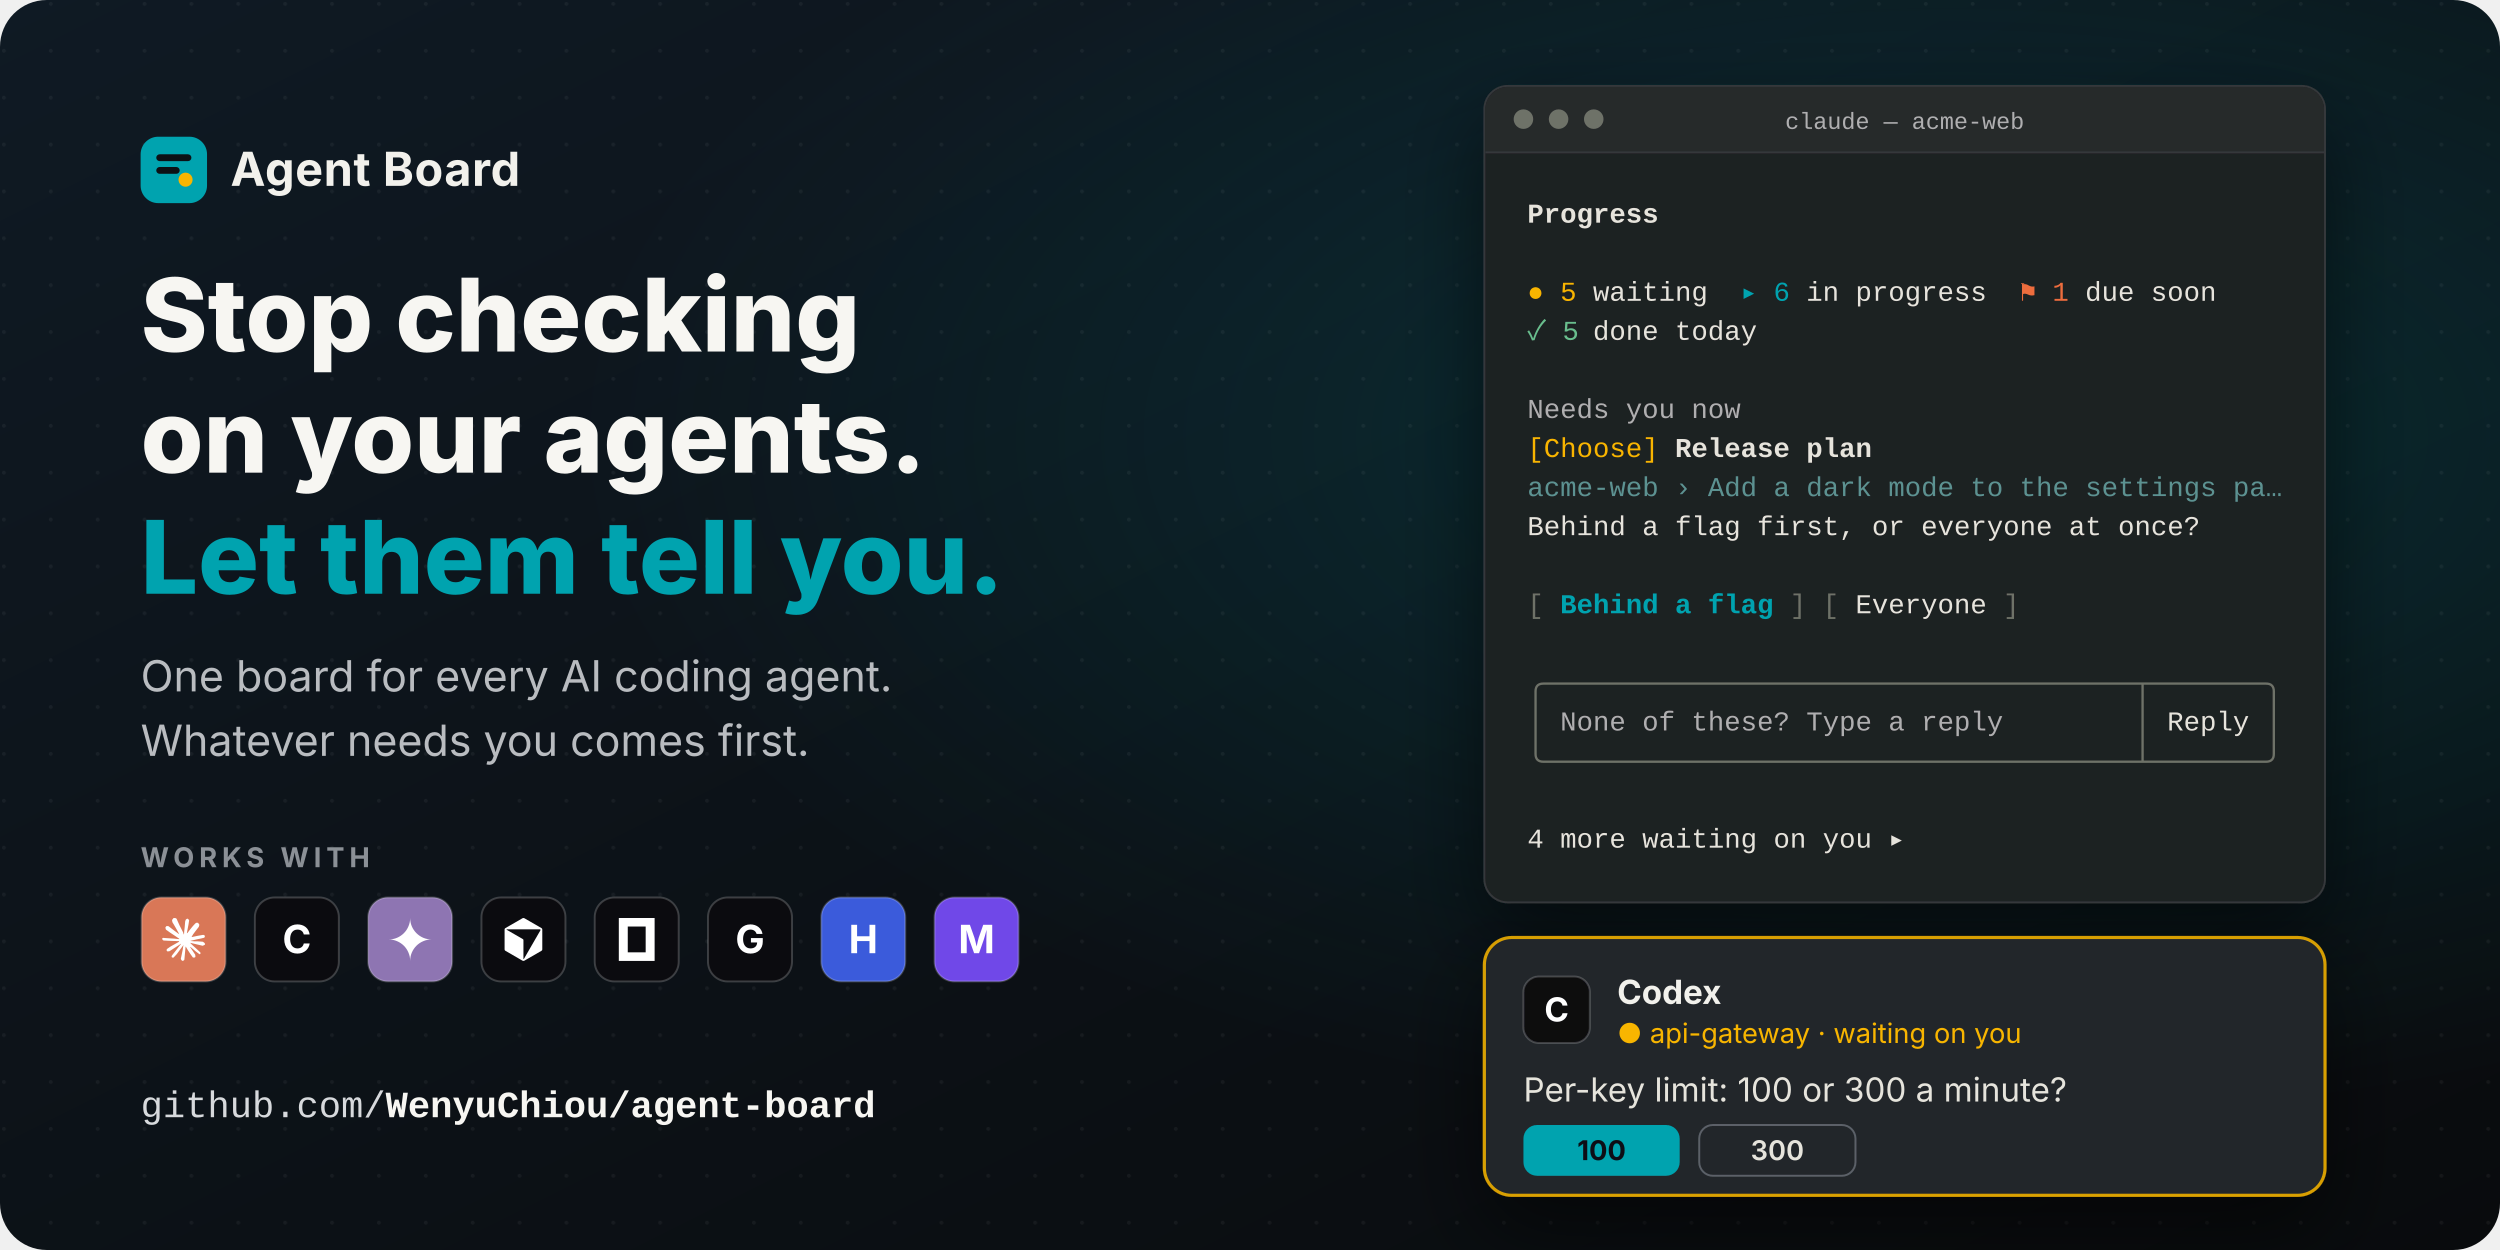
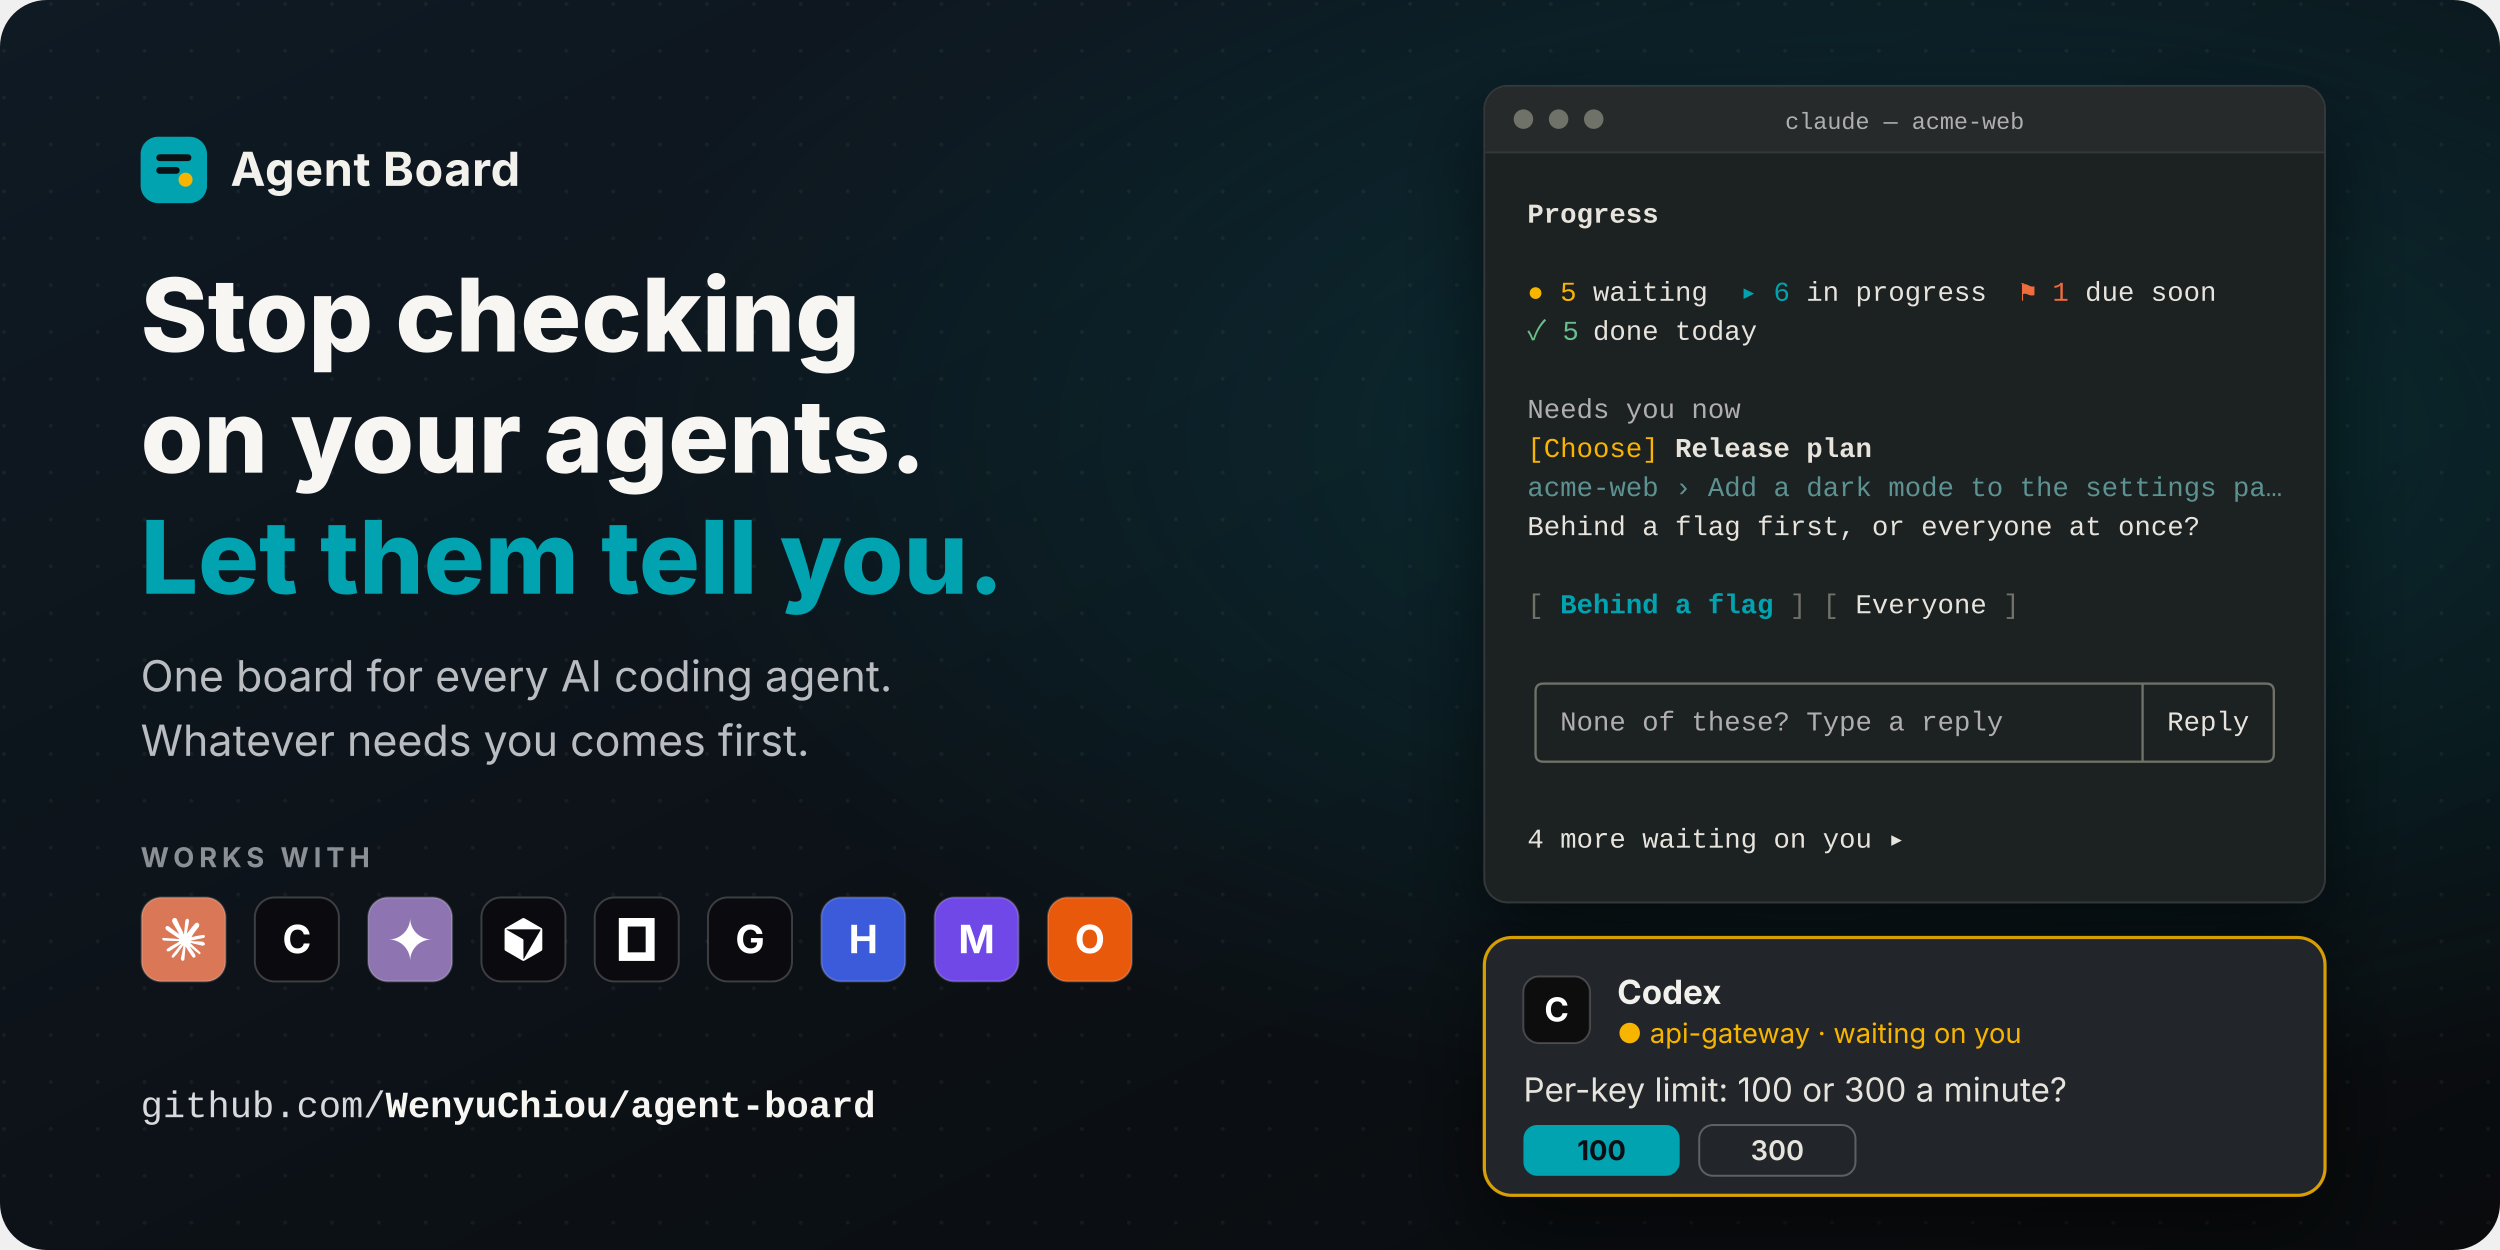
<svg xmlns="http://www.w3.org/2000/svg" width="1280" height="640" viewBox="0 0 1280 640" role="img" aria-label="Agent Board: Stop checking on your agents. Let them tell you.">
  <defs>
    <linearGradient id="sky" x1="0" y1="0" x2="1" y2="1">
      <stop offset="0" stop-color="#0f1a24" />
      <stop offset="0.55" stop-color="#0c1116" />
      <stop offset="1" stop-color="#090b0d" />
    </linearGradient>
    <radialGradient id="glow" cx="0.78" cy="0.35" r="0.55">
      <stop offset="0" stop-color="#00A3AF" stop-opacity="0.2" />
      <stop offset="1" stop-color="#00A3AF" stop-opacity="0" />
    </radialGradient>
    <pattern id="dots" width="24" height="24" patternUnits="userSpaceOnUse">
      <circle cx="2" cy="2" r="1" fill="#fff" fill-opacity="0.05" />
    </pattern>
    <filter id="lift" x="-20%" y="-20%" width="140%" height="160%">
      <feDropShadow dx="0" dy="18" stdDeviation="22" flood-color="#000" flood-opacity="0.55" />
    </filter>
    <clipPath id="edge">
      <rect width="1280" height="640" rx="24" />
    </clipPath>
  </defs>
  <g clip-path="url(#edge)" font-family="-apple-system, BlinkMacSystemFont, 'Segoe UI', 'Noto Sans TC', 'Noto Sans SC', 'PingFang TC', 'Microsoft JhengHei', 'Microsoft YaHei', sans-serif">
    <rect width="1280" height="640" fill="url(#sky)" />
    <rect width="1280" height="640" fill="url(#glow)" />
    <rect width="1280" height="640" fill="url(#dots)" />
    <g transform="translate(72 70) scale(1)">
      <rect width="34" height="34" rx="9" fill="#00A3AF" />
      <rect x="8" y="9" width="18" height="3.5" rx="1.75" fill="#0c1116" />
      <rect x="8" y="15.5" width="12" height="3.5" rx="1.75" fill="#0c1116" />
      <circle cx="23" cy="22" r="3.6" fill="#F8B500" />
    </g>
    <text x="118" y="95.16" font-family="-apple-system, BlinkMacSystemFont, 'Segoe UI', 'Noto Sans TC', 'Noto Sans SC', 'PingFang TC', 'Microsoft JhengHei', 'Microsoft YaHei', sans-serif" font-size="24" font-weight="700" fill="#f2f1ec" letter-spacing="0.3">Agent Board</text>
    <text x="72" y="180" font-size="52" font-weight="800" fill="#f7f6f2">Stop checking</text>
    <text x="72" y="242" font-size="52" font-weight="800" fill="#f7f6f2">on your agents.</text>
    <text x="72" y="304" font-size="52" font-weight="800" fill="#00A3AF">Let them tell you.</text>
    <text x="72" y="354" font-size="22" fill="#b9bcc0">One board for every AI coding agent.</text>
    <text x="72" y="387" font-size="22" fill="#b9bcc0">Whatever needs you comes first.</text>
    <text x="72" y="444" font-size="14" font-weight="700" letter-spacing="2.5" fill="#8b9096">WORKS WITH</text>
    <rect x="72.5" y="459.5" width="43" height="43" rx="10.12" fill="#D97757" stroke="#fff" stroke-opacity="0.2" />
    <path transform="translate(83 470) scale(0.9166667)" fill="#fff" d="m4.714 15.956 4.717-2.647.079-.231-.079-.128h-.231l-.789-.049-2.696-.073-2.337-.097-2.265-.121-.571-.121-.534-.704.055-.352.48-.322.686.061 1.518.103 2.277.158 1.651.097 2.447.255h.389l.055-.158-.134-.097-.103-.097L6.973 9.836l-2.55-1.688-1.336-.971-.723-.492-.364-.461-.158-1.008.656-.723.88.061.225.061.892.686 1.906 1.475 2.489 1.834.364.303.146-.103.018-.073-.164-.273-1.354-2.447-1.445-2.489-.643-1.032-.17-.619c-.061-.255-.103-.467-.103-.729L6.287.134 6.7 0l.996.134.419.364.619 1.415 1.002 2.228 1.554 3.03.455.898.243.832.091.255h.158v-.146l.128-1.706.237-2.095.231-2.696.079-.759.376-.911.747-.492.583.279.48.686-.067.443-.285 1.852-.559 2.902-.364 1.943h.212l.243-.243.984-1.305 1.651-2.064.729-.82.85-.905.546-.431h1.032l.759 1.129-.34 1.166-1.062 1.348-.88 1.141-1.263 1.7-.789 1.36.073.109.188-.018 2.853-.607 1.542-.279 1.84-.316.832.389.091.395-.328.807-1.967.486-2.307.461-3.436.814-.043.03.049.061 1.548.146.662.036h1.621l3.018.225.789.522.474.638-.079.486-1.214.619-1.639-.389-3.825-.911-1.311-.328h-.182v.109l1.093 1.069 2.003 1.809 2.507 2.331.128.577-.322.455-.34-.049-2.204-1.657-.85-.747-1.925-1.621h-.128v.17l.443.65 2.344 3.521.121 1.081-.17.352-.607.212-.668-.121-1.372-1.925L14.38 17.959l-1.141-1.943-.14.079-.674 7.255-.316.37-.729.279-.607-.461-.322-.747.322-1.475.389-1.925.316-1.53.285-1.9.17-.631-.012-.043-.14.018-1.433 1.967-2.18 2.945-1.724 1.846-.413.164-.716-.37.067-.662.401-.589 2.386-3.036 1.439-1.882.929-1.087-.006-.158h-.055l-6.338 4.116-1.129.146-.486-.455.061-.747.231-.243 1.906-1.311Z" />
    <rect x="130.5" y="459.5" width="43" height="43" rx="10.12" fill="#0B0B0F" stroke="#fff" stroke-opacity="0.2" />
    <text x="152" y="488.04" text-anchor="middle" font-family="-apple-system, BlinkMacSystemFont, 'Segoe UI', 'Noto Sans TC', 'Noto Sans SC', 'PingFang TC', 'Microsoft JhengHei', 'Microsoft YaHei', sans-serif" font-size="20" font-weight="700" fill="#fff">C</text>
    <rect x="188.5" y="459.5" width="43" height="43" rx="10.12" fill="#8E75B2" stroke="#fff" stroke-opacity="0.2" />
    <path transform="translate(199 470) scale(0.9166667)" fill="#fff" d="M11.04 19.32Q12 21.51 12 24q0-2.49.93-4.68.96-2.19 2.58-3.81t3.81-2.55Q21.51 12 24 12q-2.49 0-4.68-.93a12.3 12.3 0 0 1-3.81-2.58 12.3 12.3 0 0 1-2.58-3.81Q12 2.49 12 0q0 2.49-.96 4.68-.93 2.19-2.55 3.81a12.3 12.3 0 0 1-3.81 2.58Q2.49 12 0 12q2.49 0 4.68.96 2.19.93 3.81 2.55t2.55 3.81" />
    <rect x="246.5" y="459.5" width="43" height="43" rx="10.12" fill="#0B0B0F" stroke="#fff" stroke-opacity="0.2" />
    <path transform="translate(257 470) scale(0.9166667)" fill="#fff" d="M11.503.131 1.891 5.678a.84.84 0 0 0-.42.726v11.188c0 .3.162.575.42.724l9.609 5.55a1 1 0 0 0 .998 0l9.61-5.55a.84.84 0 0 0 .42-.724V6.404a.84.84 0 0 0-.42-.726L12.497.131a1.01 1.01 0 0 0-.996 0M2.657 6.338h18.55c.263 0 .43.287.297.515L12.23 22.918c-.062.107-.229.064-.229-.06V12.335a.59.59 0 0 0-.295-.51l-9.11-5.257c-.109-.063-.064-.23.061-.23" />
    <rect x="304.5" y="459.5" width="43" height="43" rx="10.12" fill="#0B0B0F" stroke="#fff" stroke-opacity="0.2" />
    <path transform="translate(315 470) scale(0.9166667)" fill="#fff" d="M22 24H2V0h20zM17 4.8H7v14.4h10z" />
    <rect x="362.5" y="459.5" width="43" height="43" rx="10.12" fill="#0B0B0F" stroke="#fff" stroke-opacity="0.2" />
    <text x="384" y="488.04" text-anchor="middle" font-family="-apple-system, BlinkMacSystemFont, 'Segoe UI', 'Noto Sans TC', 'Noto Sans SC', 'PingFang TC', 'Microsoft JhengHei', 'Microsoft YaHei', sans-serif" font-size="20" font-weight="700" fill="#fff">G</text>
    <rect x="420.5" y="459.5" width="43" height="43" rx="10.12" fill="#3B5BDB" stroke="#fff" stroke-opacity="0.2" />
    <text x="442" y="488.04" text-anchor="middle" font-family="-apple-system, BlinkMacSystemFont, 'Segoe UI', 'Noto Sans TC', 'Noto Sans SC', 'PingFang TC', 'Microsoft JhengHei', 'Microsoft YaHei', sans-serif" font-size="20" font-weight="700" fill="#fff">H</text>
    <rect x="478.5" y="459.5" width="43" height="43" rx="10.12" fill="#7048E8" stroke="#fff" stroke-opacity="0.2" />
    <text x="500" y="488.04" text-anchor="middle" font-family="-apple-system, BlinkMacSystemFont, 'Segoe UI', 'Noto Sans TC', 'Noto Sans SC', 'PingFang TC', 'Microsoft JhengHei', 'Microsoft YaHei', sans-serif" font-size="20" font-weight="700" fill="#fff">M</text>
+     <rect x="536.5" y="459.5" width="43" height="43" rx="10.12" fill="#E8590C" stroke="#fff" stroke-opacity="0.2" />
+     <text x="558" y="488.04" text-anchor="middle" font-family="-apple-system, BlinkMacSystemFont, 'Segoe UI', 'Noto Sans TC', 'Noto Sans SC', 'PingFang TC', 'Microsoft JhengHei', 'Microsoft YaHei', sans-serif" font-size="20" font-weight="700" fill="#fff">O</text>
    <text x="72" y="572" font-family="ui-monospace, SFMono-Regular, Menlo, Consolas, 'Liberation Mono', 'Noto Sans Mono CJK TC', 'Noto Sans CJK TC', 'PingFang TC', 'Microsoft JhengHei', monospace" font-size="19" fill="#d7d9dc">github.com/<tspan fill="#f7f6f2" font-weight="700">WenyuChiou/agent-board</tspan>
    </text>
    <g filter="url(#lift)">
      <g transform="translate(760 44)">
        <rect width="430.4" height="418" rx="12" fill="#1e2022" stroke="#34373a" />
        <path d="M12 0.5h406.4a11.5 11.5 0 0 1 11.5 11.5v22h-429.4v-22a11.5 11.5 0 0 1 11.5-11.5z" fill="#26292b" />
        <line x1="0.5" y1="34" x2="429.9" y2="34" stroke="#34373a" />
        <g fill="#6E7268">
          <circle cx="20" cy="17" r="5" />
          <circle cx="38" cy="17" r="5" />
          <circle cx="56" cy="17" r="5" />
        </g>
        <text x="215.2" y="22" text-anchor="middle" font-family="ui-monospace, SFMono-Regular, Menlo, Consolas, 'Liberation Mono', 'Noto Sans Mono CJK TC', 'Noto Sans CJK TC', 'PingFang TC', 'Microsoft JhengHei', monospace" font-size="12" fill="#AFAFB0">claude  —  acme-web</text>
        <g font-family="ui-monospace, SFMono-Regular, Menlo, Consolas, 'Liberation Mono', 'Noto Sans Mono CJK TC', 'Noto Sans CJK TC', 'PingFang TC', 'Microsoft JhengHei', monospace" font-size="14" style="white-space:pre" xml:space="preserve">
          <path d="M26.2 316V310q0 -4 4 -4H30.4M30.4 306h302.4M332.8 306h8.4M337 306V316M341.2 306h58.8M400 306H400.2q4 0 4 4V316M26.2 316v20M337 316v20M404.2 316v20M26.2 336V342q0 4 4 4H30.4M30.4 346h302.4M332.8 346h8.4M337 346V336M341.2 346h58.8M400 346H400.2q4 0 4 -4V336" fill="none" stroke="#6E7268" stroke-width="1.2" stroke-linecap="butt" />
          <text x="22.0" y="70" textLength="67.2" lengthAdjust="spacingAndGlyphs" fill="#e6e4dc" font-weight="700">Progress</text>
          <text x="22.0" y="110" textLength="25.2" lengthAdjust="spacingAndGlyphs" fill="#F8B500">● 5</text>
          <text x="55.6" y="110" textLength="58.8" lengthAdjust="spacingAndGlyphs" fill="#e6e4dc">waiting</text>
          <text x="131.2" y="110" textLength="25.2" lengthAdjust="spacingAndGlyphs" fill="#00A3AF">▸ 6</text>
          <text x="164.8" y="110" textLength="92.4" lengthAdjust="spacingAndGlyphs" fill="#e6e4dc">in progress</text>
          <text x="274.0" y="110" textLength="25.2" lengthAdjust="spacingAndGlyphs" fill="#ED6D3D">⚑ 1</text>
          <text x="307.6" y="110" textLength="67.2" lengthAdjust="spacingAndGlyphs" fill="#e6e4dc">due soon</text>
          <text x="22.0" y="130" textLength="25.2" lengthAdjust="spacingAndGlyphs" fill="#68BE8D">✓ 5</text>
          <text x="55.6" y="130" textLength="84.0" lengthAdjust="spacingAndGlyphs" fill="#e6e4dc">done today</text>
          <text x="22.0" y="170" textLength="109.2" lengthAdjust="spacingAndGlyphs" fill="#AFAFB0">Needs you now</text>
          <text x="22.0" y="190" textLength="67.2" lengthAdjust="spacingAndGlyphs" fill="#F8B500">[Choose]</text>
          <text x="97.6" y="190" textLength="100.8" lengthAdjust="spacingAndGlyphs" fill="#e6e4dc" font-weight="700">Release plan</text>
          <text x="22.0" y="210" textLength="386.4" lengthAdjust="spacingAndGlyphs" fill="#5C9291">acme-web › Add a dark mode to the settings pa…</text>
          <text x="22.0" y="230" textLength="344.4" lengthAdjust="spacingAndGlyphs" fill="#e6e4dc">Behind a flag first, or everyone at once?</text>
          <text x="22.0" y="270" textLength="8.4" lengthAdjust="spacingAndGlyphs" fill="#6E7268">[</text>
          <text x="38.8" y="270" textLength="109.2" lengthAdjust="spacingAndGlyphs" fill="#00A3AF" font-weight="700">Behind a flag</text>
          <text x="156.4" y="270" textLength="8.4" lengthAdjust="spacingAndGlyphs" fill="#6E7268">]</text>
          <text x="173.2" y="270" textLength="8.4" lengthAdjust="spacingAndGlyphs" fill="#6E7268">[</text>
          <text x="190.0" y="270" textLength="67.2" lengthAdjust="spacingAndGlyphs" fill="#e6e4dc">Everyone</text>
          <text x="265.6" y="270" textLength="8.4" lengthAdjust="spacingAndGlyphs" fill="#6E7268">]</text>
          <text x="38.8" y="330" textLength="226.8" lengthAdjust="spacingAndGlyphs" fill="#AFAFB0">None of these? Type a reply</text>
          <text x="349.6" y="330" textLength="42.0" lengthAdjust="spacingAndGlyphs" fill="#e6e4dc">Reply</text>
          <text x="22.0" y="390" textLength="193.2" lengthAdjust="spacingAndGlyphs" fill="#e6e4dc">4 more waiting on you ▸</text>
        </g>
      </g>
    </g>
    <g filter="url(#lift)">
      <rect x="760" y="480" width="430.4" height="132" rx="14" fill="#23272b" stroke="#F8B500" stroke-opacity="0.85" stroke-width="1.6" />
      <rect x="780" y="500" width="34" height="34" rx="8" fill="#0B0B0F" stroke="#fff" stroke-opacity="0.2" />
      <text x="797" y="523" text-anchor="middle" font-size="17" font-weight="700" fill="#fff">C</text>
      <text x="828" y="514" font-size="17" font-weight="700" fill="#f2f1ec">Codex</text>
      <text x="828" y="534" font-size="14" fill="#F8B500">● api-gateway · waiting on you</text>
      <text x="780" y="564" font-size="17" fill="#e6e4dc">Per-key limit: 100 or 300 a minute?</text>
      <rect x="780" y="576" width="80" height="26" rx="7" fill="#00A3AF" />
      <text x="820" y="594" text-anchor="middle" font-size="14" font-weight="700" fill="#0c1116">100</text>
      <rect x="870" y="576" width="80" height="26" rx="7" fill="none" stroke="#5b6168" />
      <text x="910" y="594" text-anchor="middle" font-size="14" font-weight="600" fill="#e6e4dc">300</text>
    </g>
  </g>
</svg>
